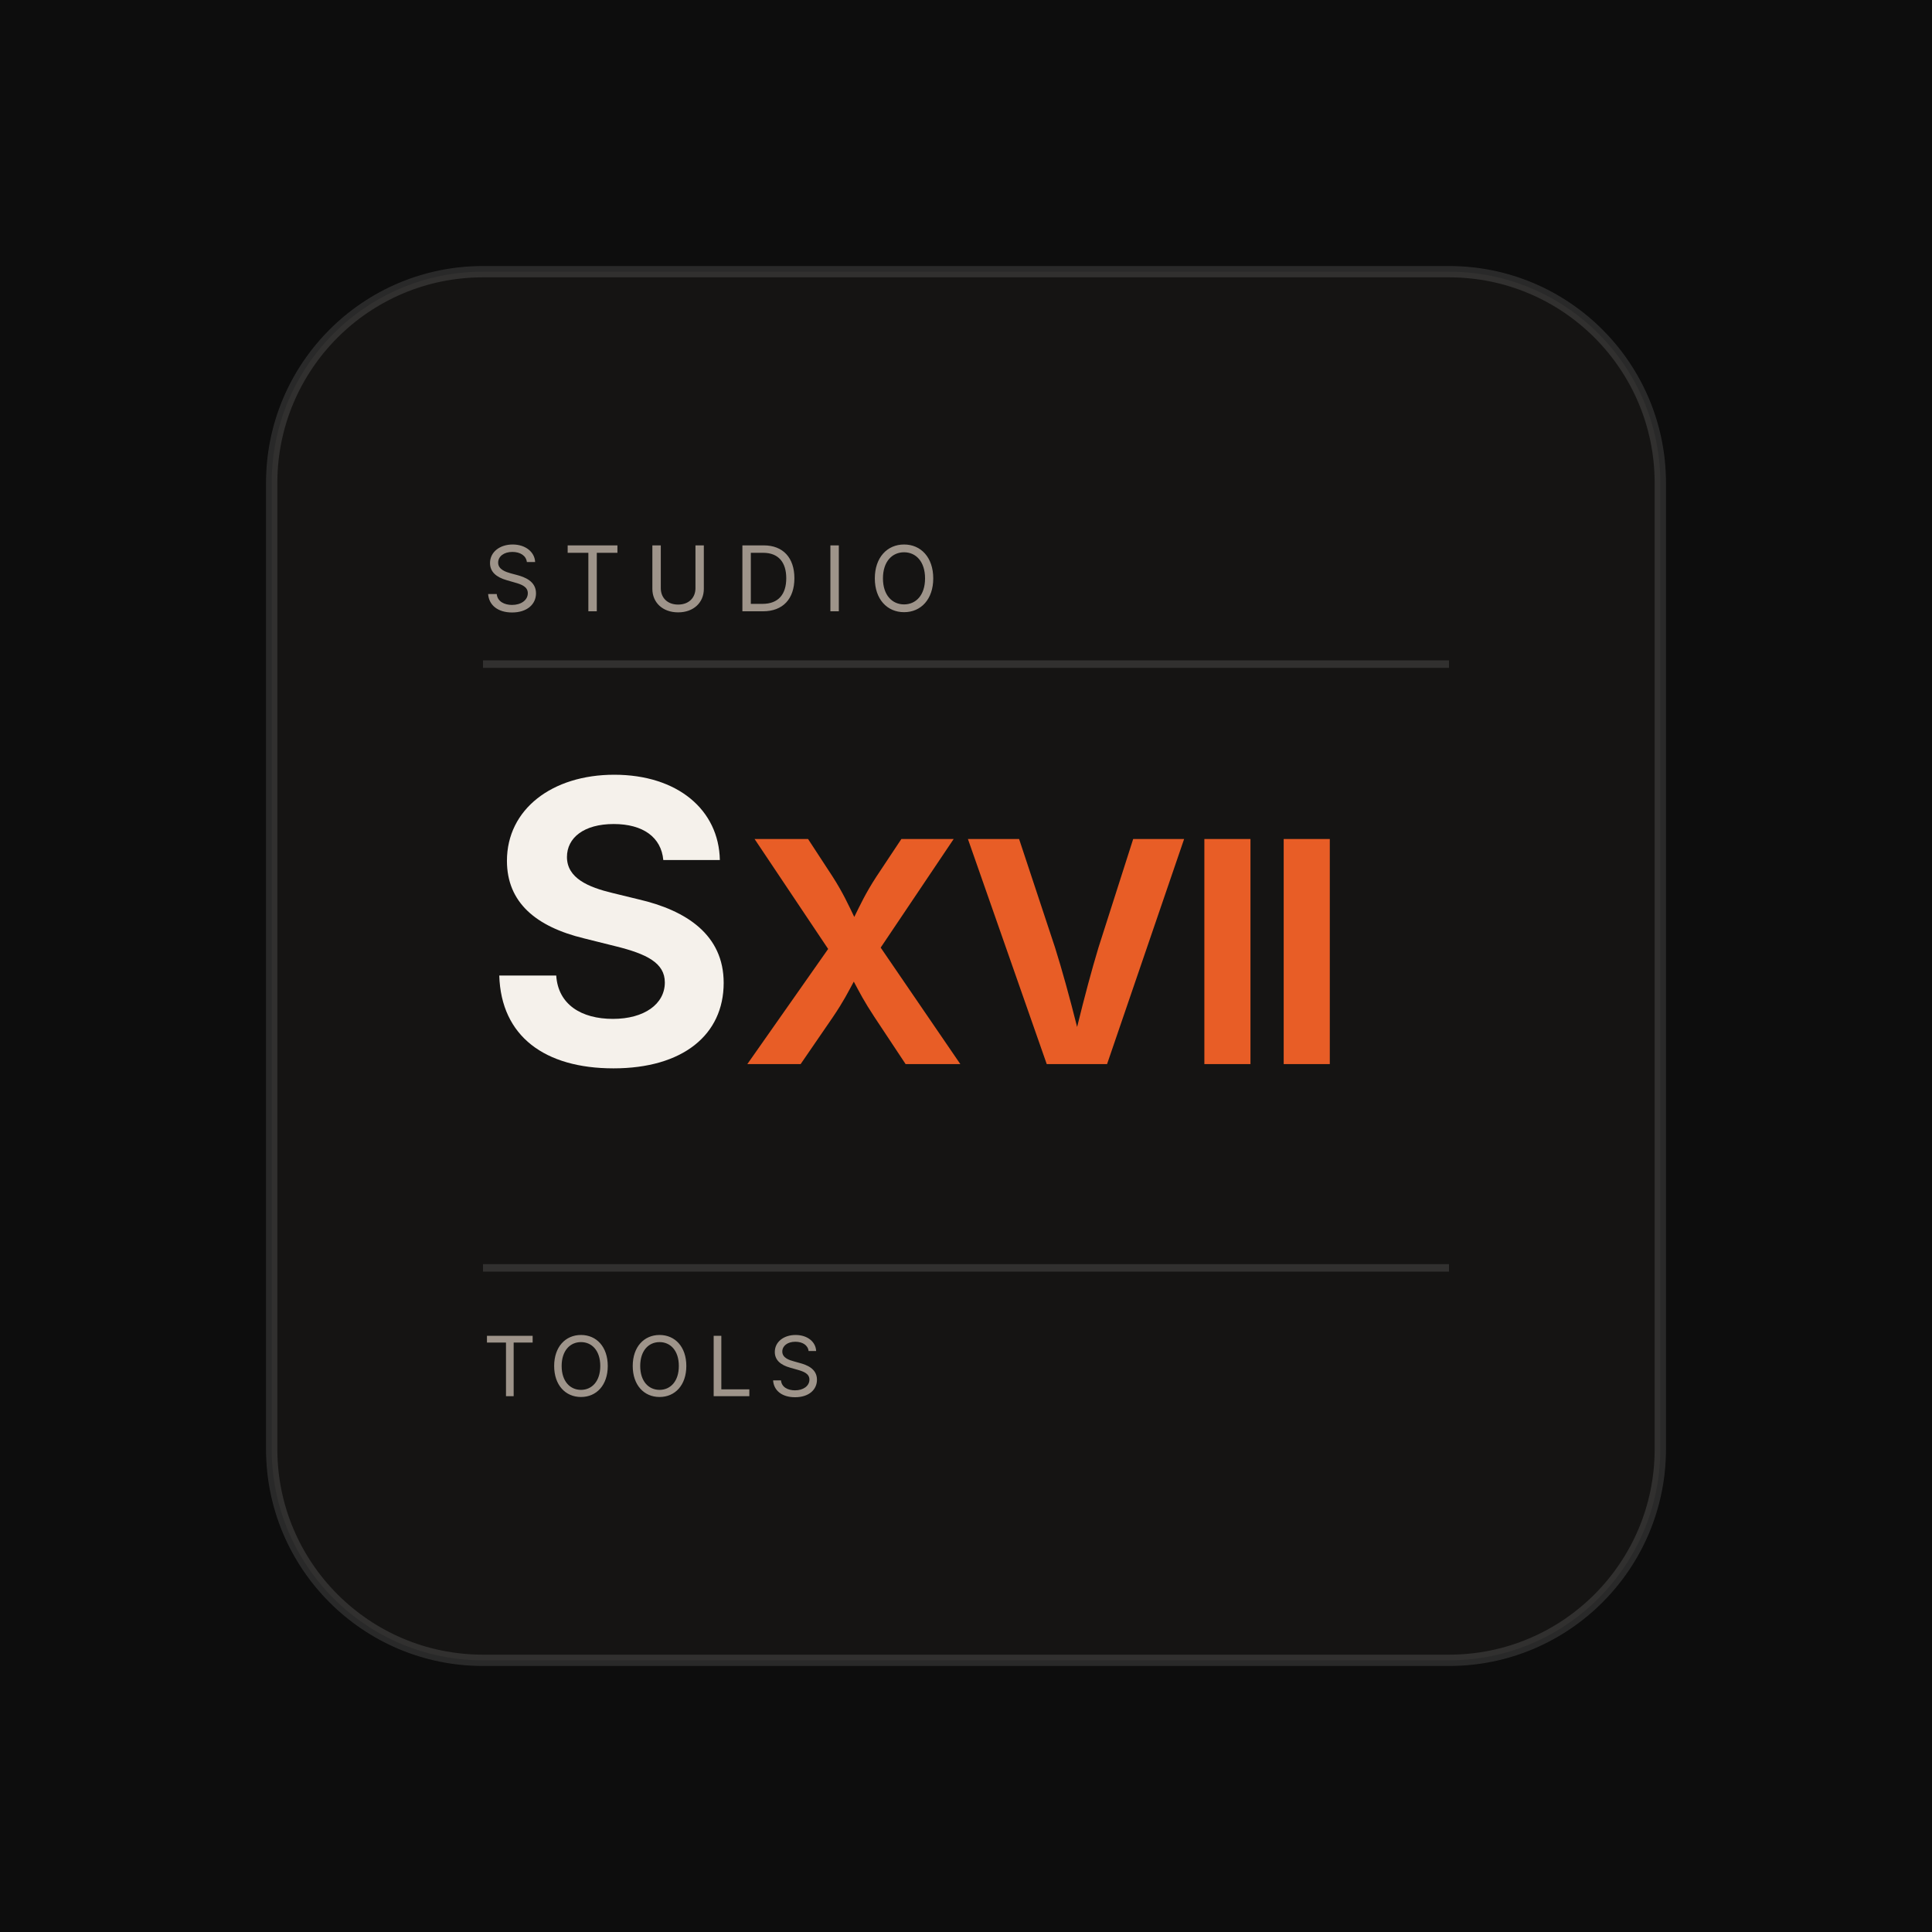
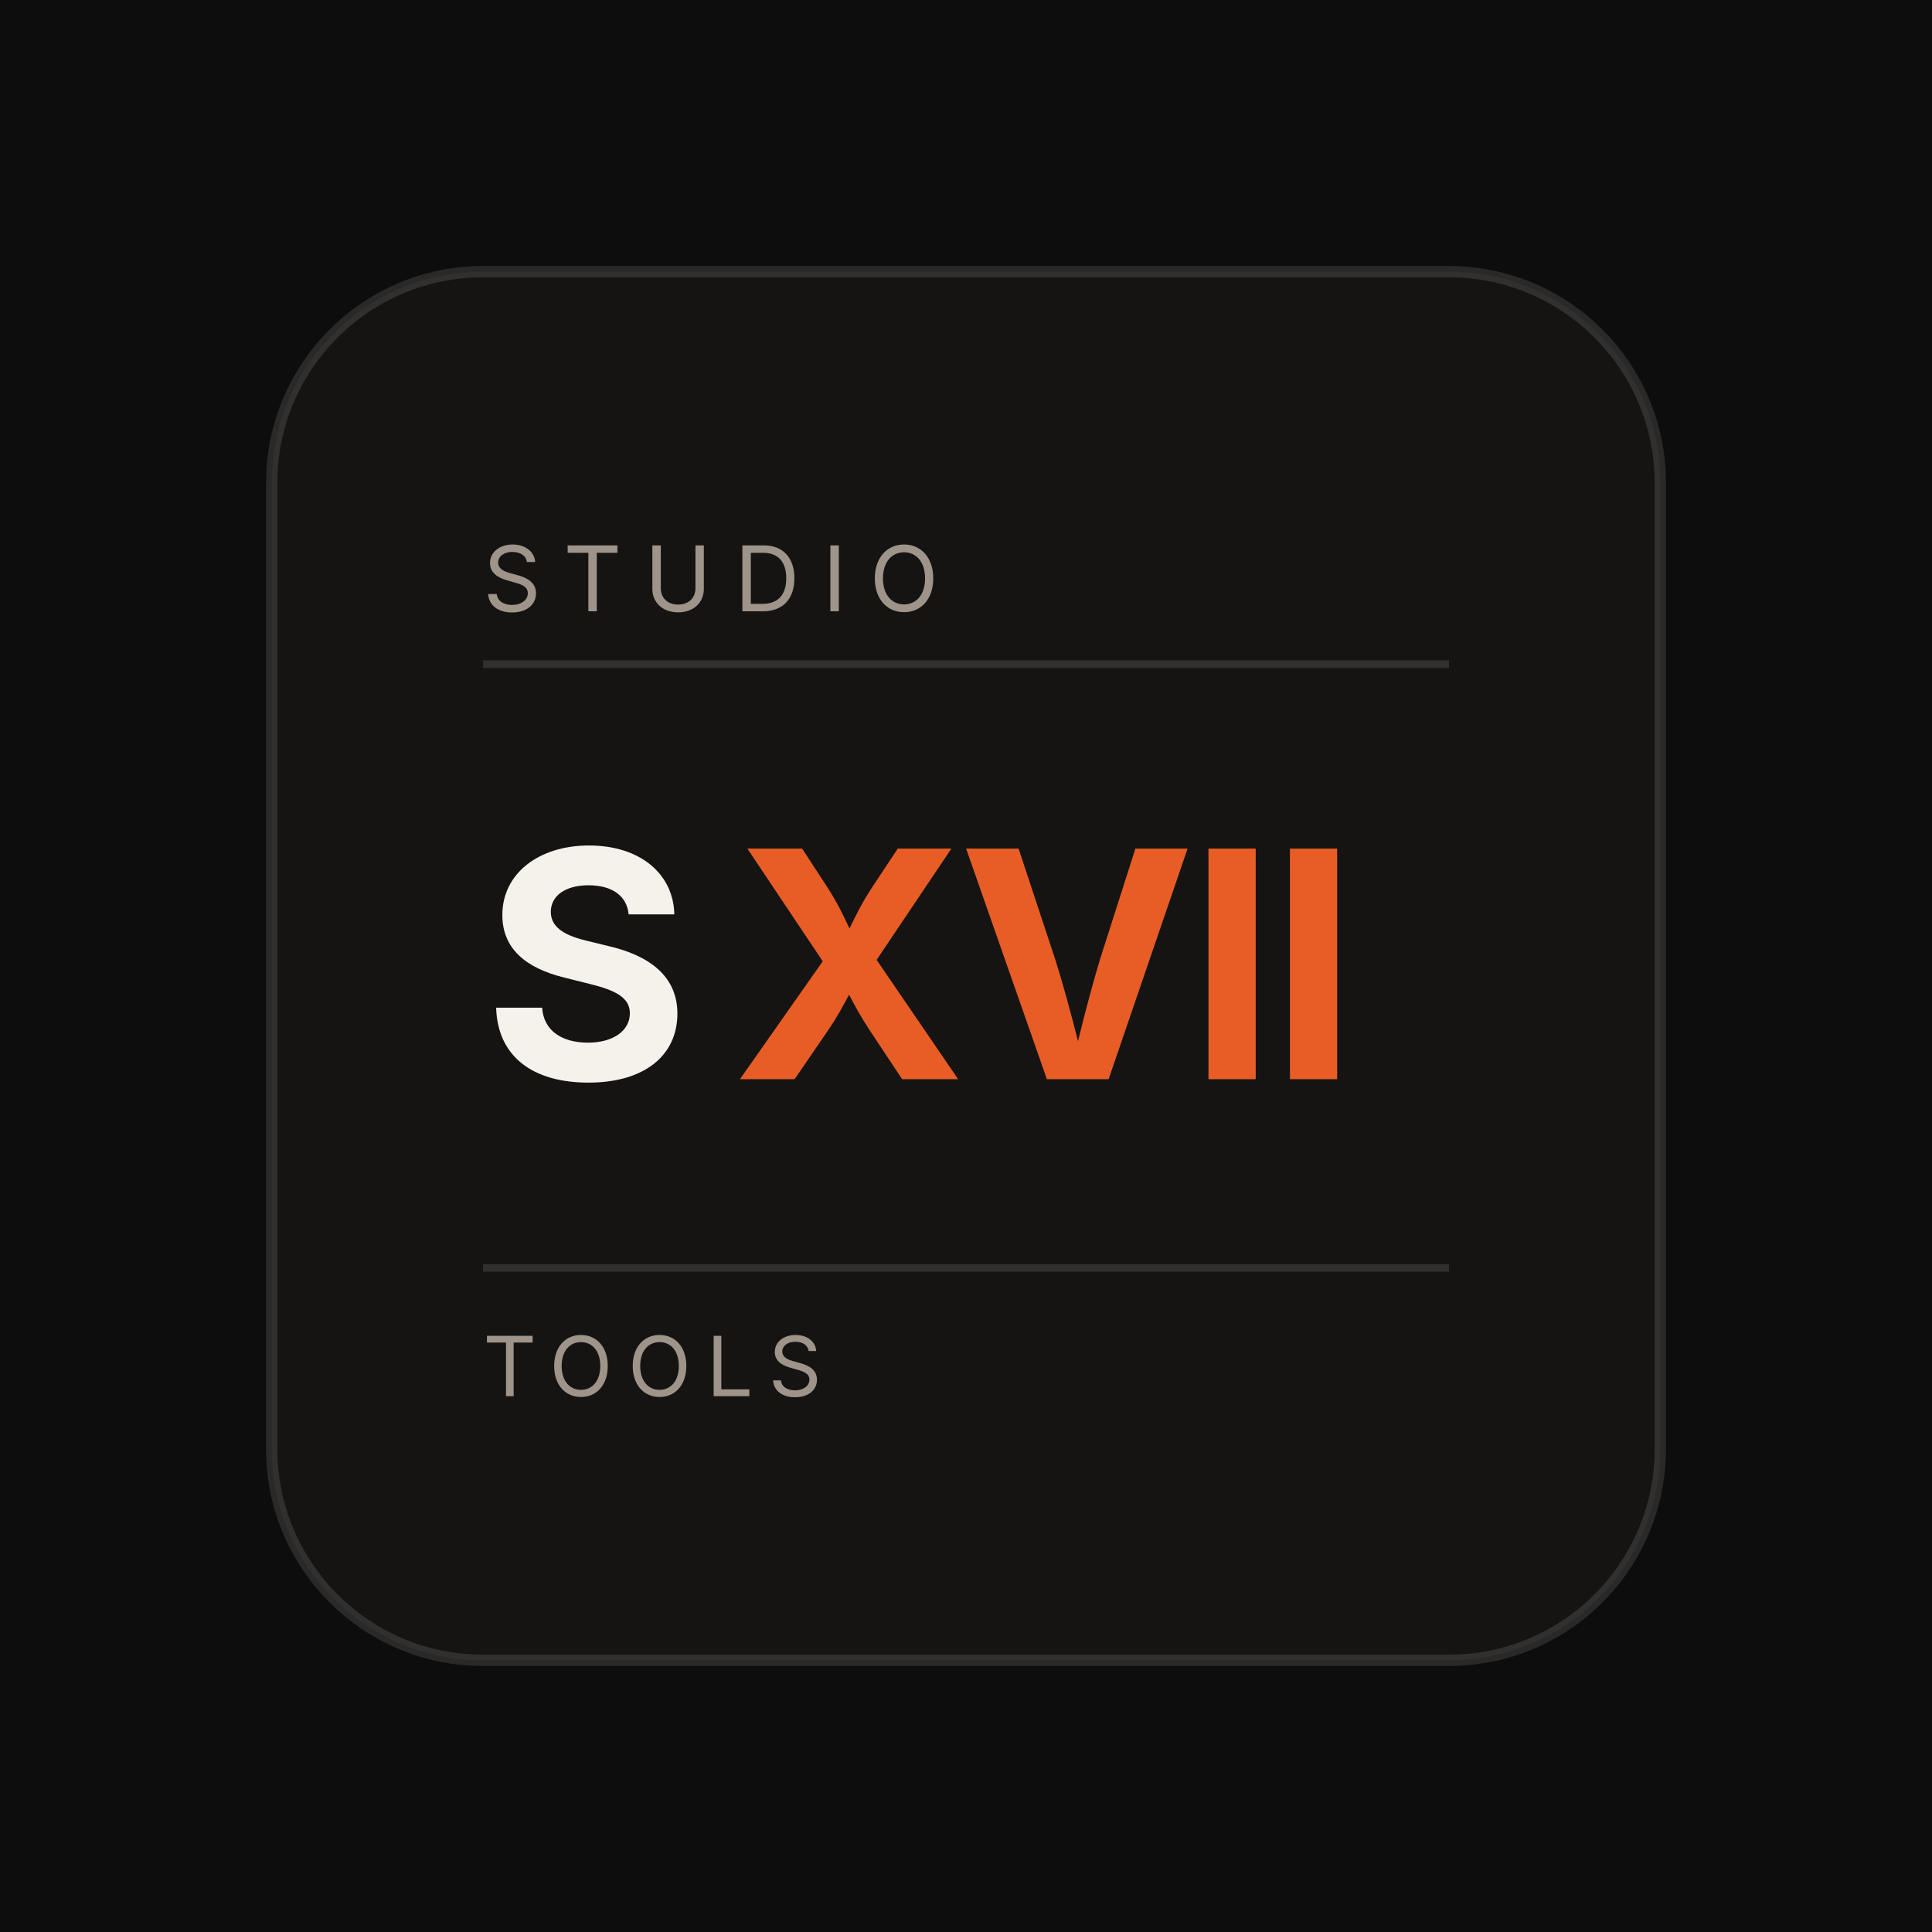
<svg xmlns="http://www.w3.org/2000/svg" width="512" height="512" viewBox="0 0 512 512" fill="none">
  <rect width="512" height="512" fill="#0D0D0D" />
  <rect x="72" y="72" width="368" height="368" rx="56" fill="#151413" stroke="rgba(255,255,255,0.12)" stroke-width="3" />
  <line x1="128" y1="176" x2="384" y2="176" stroke="rgba(255,255,255,0.12)" stroke-width="2" />
  <line x1="128" y1="336" x2="384" y2="336" stroke="rgba(255,255,255,0.12)" stroke-width="2" />
  <text x="128" y="162" fill="#9E948A" font-family="'Inter', sans-serif" font-size="24" letter-spacing="6">STUDIO</text>
-   <text x="128" y="282" fill="#F5F1EB" font-family="'Space Grotesk', 'Inter', sans-serif" font-size="104" font-weight="700" letter-spacing="-4">S</text>
-   <text x="196" y="282" fill="#E85D26" font-family="'Space Grotesk', 'Inter', sans-serif" font-size="82" font-weight="700" letter-spacing="-2">XVII</text>
+   <text x="128" y="286" fill="#F5F1EB" font-family="'Space Grotesk', 'Inter', sans-serif" font-size="84" font-weight="700" letter-spacing="-3">S</text>
+   <text x="194" y="286" fill="#E85D26" font-family="'Space Grotesk', 'Inter', sans-serif" font-size="84" font-weight="700" letter-spacing="-2">XVII</text>
  <text x="128" y="370" fill="#9E948A" font-family="'Inter', sans-serif" font-size="22" letter-spacing="4">TOOLS</text>
</svg>
